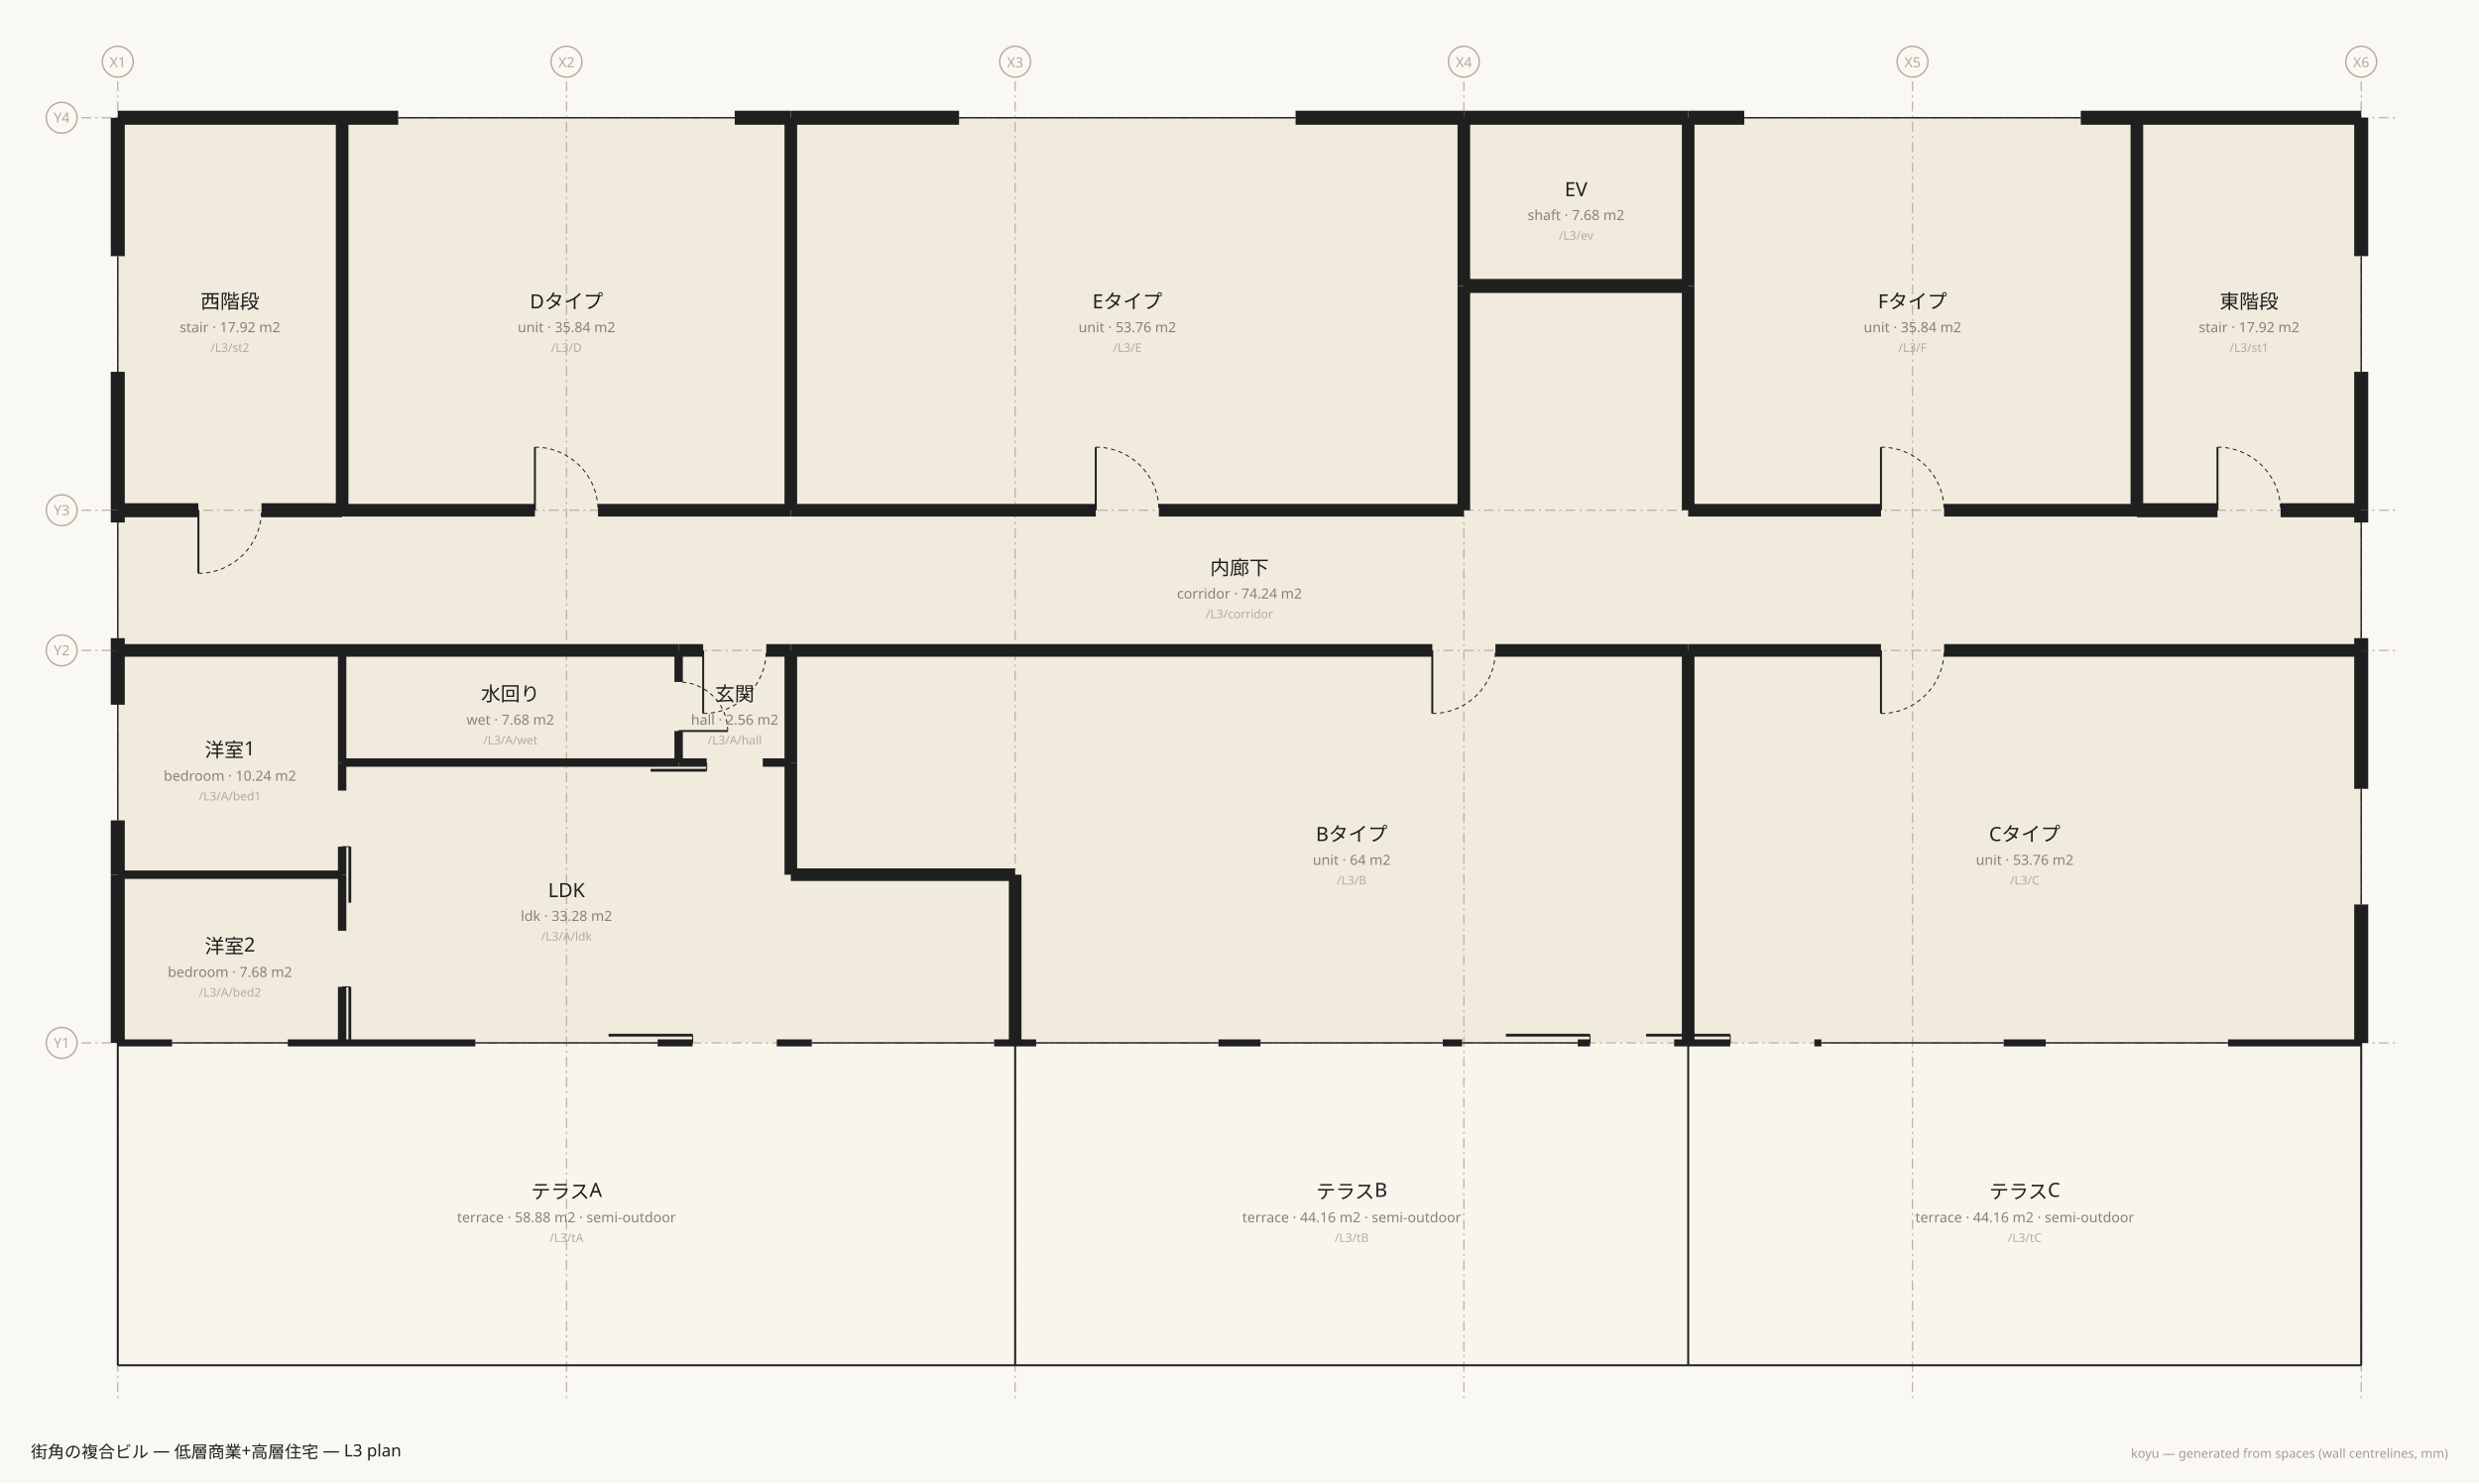
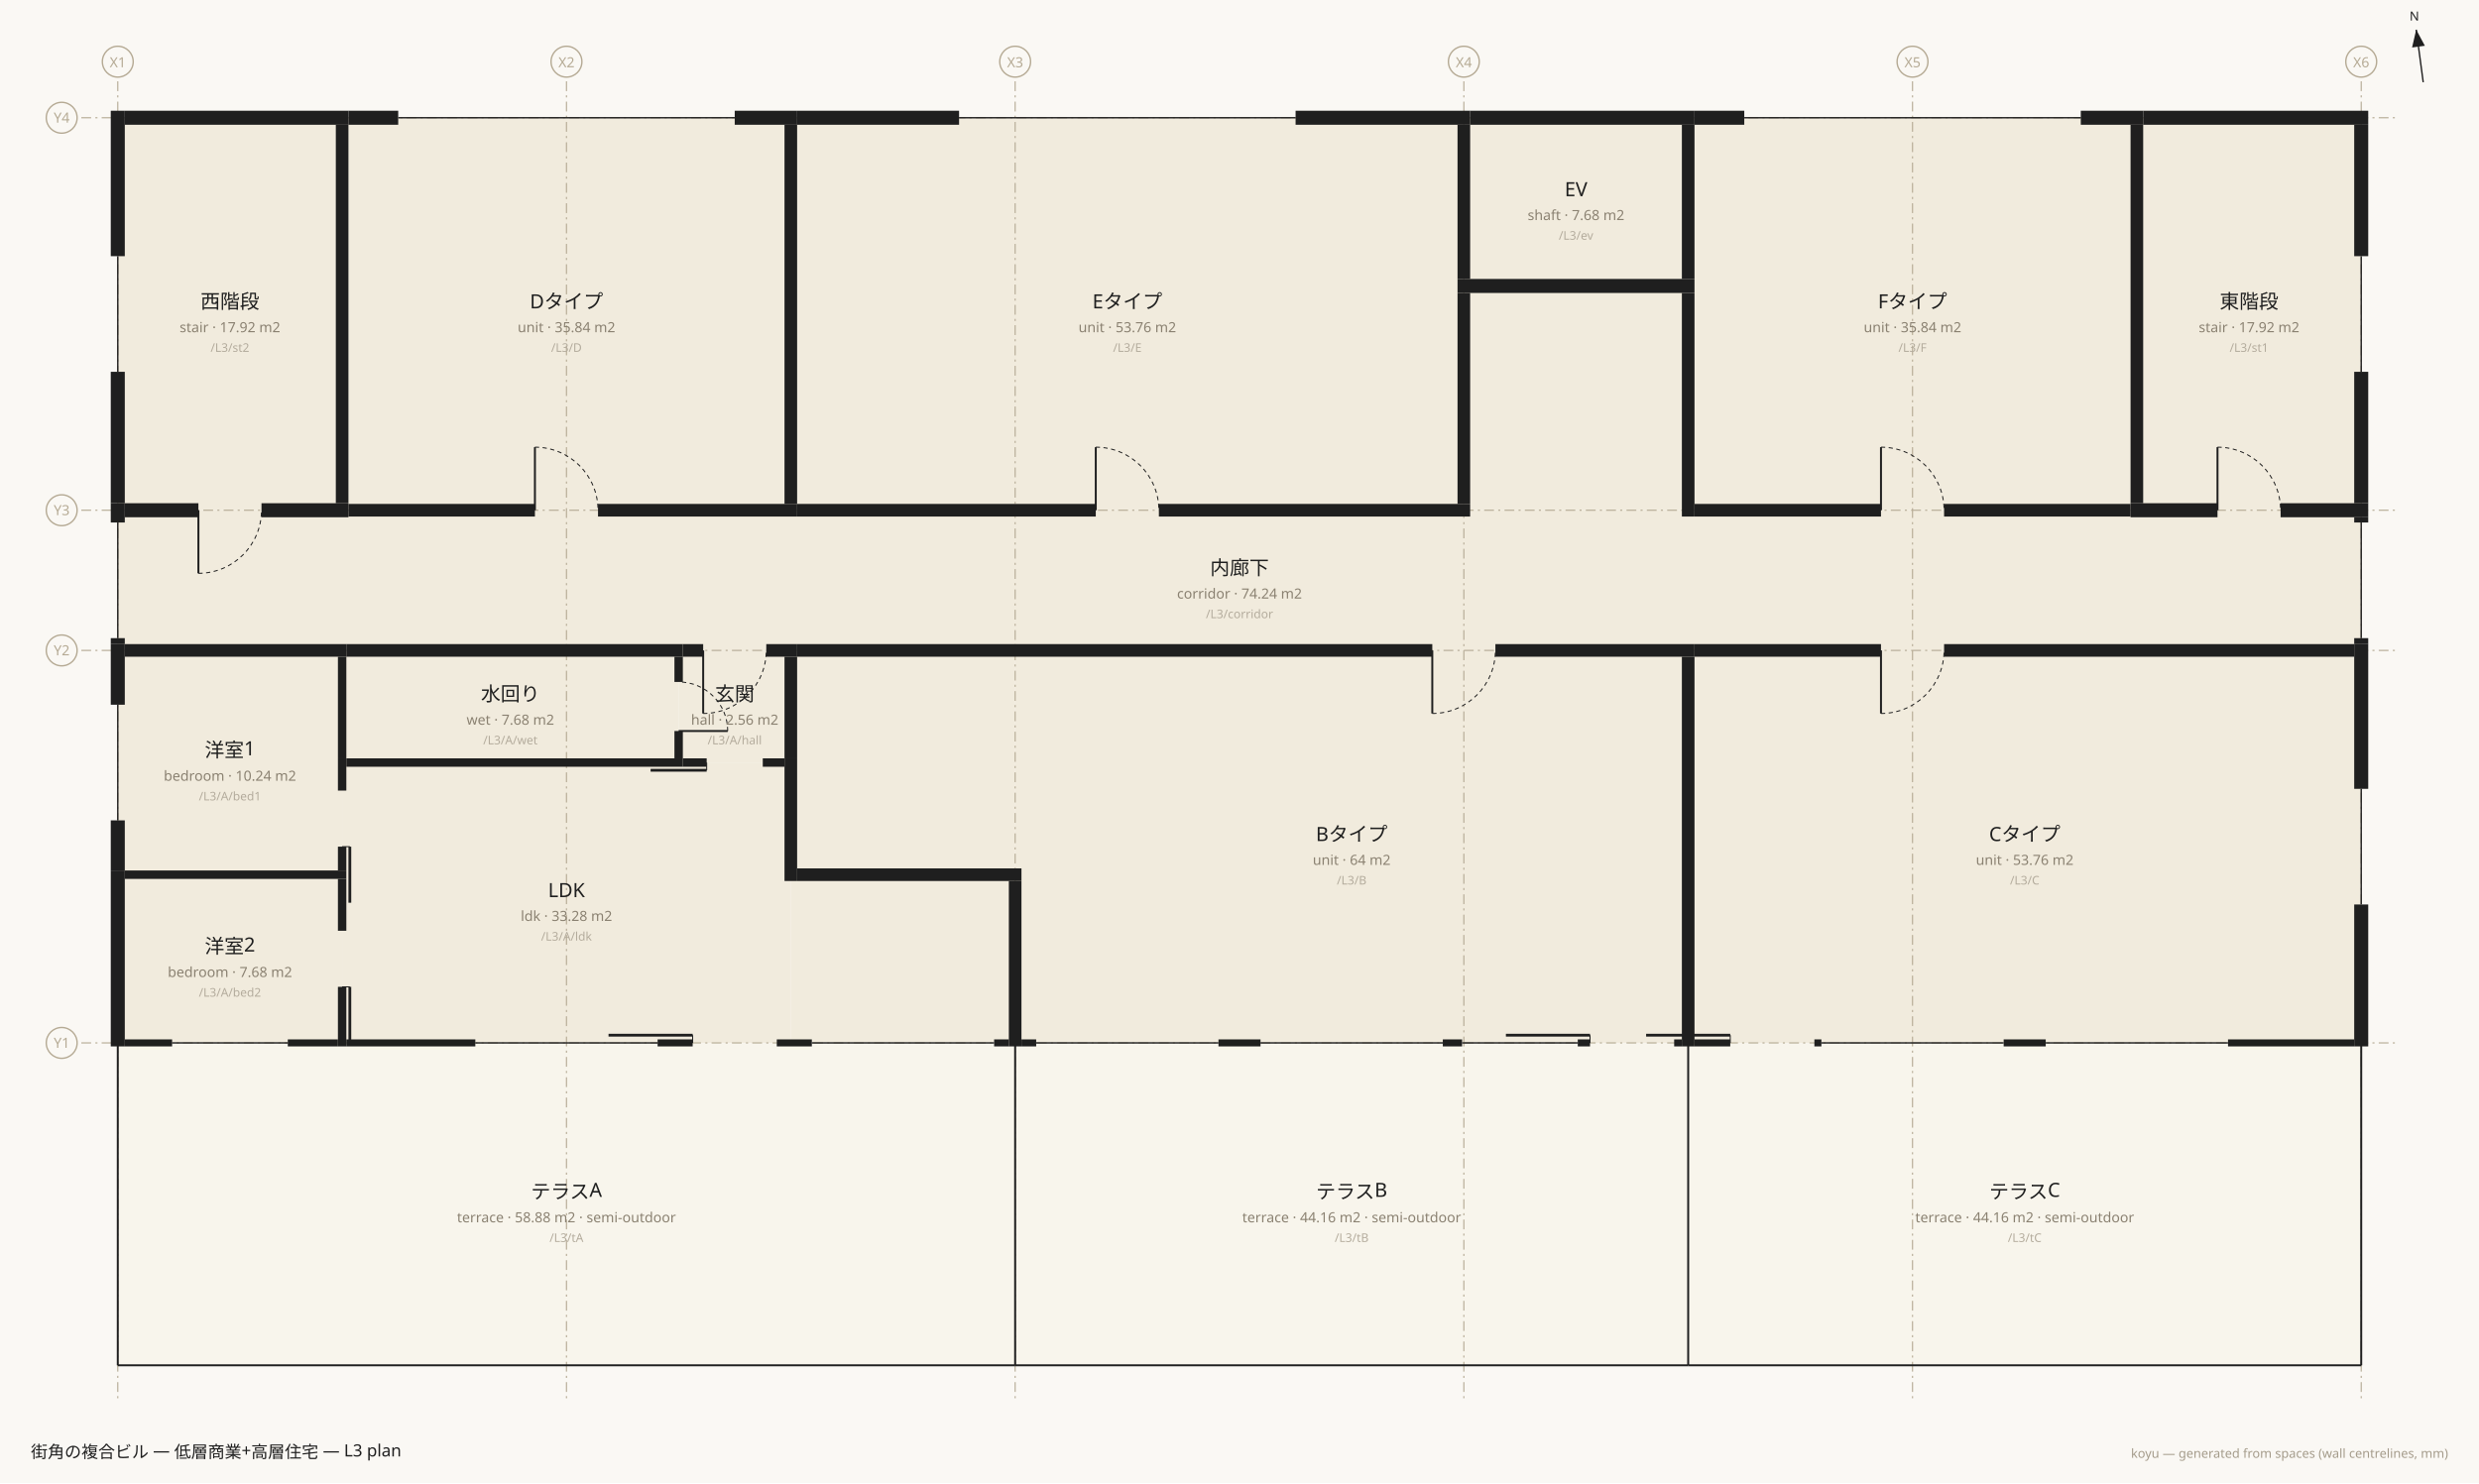
<svg xmlns="http://www.w3.org/2000/svg" width="1768" height="1058" viewBox="0 0 1768 1058" font-family="'Hiragino Sans','Noto Sans JP',sans-serif">
  <rect width="1768" height="1058" fill="#faf8f4" />
+   <path d="M 84 624 L 244 624 L 244 464 L 84 464 Z" fill="#f1ebdd" />
+   <path d="M 84 744 L 244 744 L 244 624 L 84 624 Z" fill="#f1ebdd" />
+   <path d="M 484 544 L 564 544 L 564 464 L 484 464 Z" fill="#f1ebdd" />
  <path d="M 244 744 L 564 744 L 564 544 L 244 544 Z" fill="#f1ebdd" />
  <path d="M 564 744 L 724 744 L 724 624 L 564 624 Z" fill="#f1ebdd" />
-   <path d="M 84 744 L 244 744 L 244 624 L 84 624 Z" fill="#f1ebdd" />
-   <path d="M 84 624 L 244 624 L 244 464 L 84 464 Z" fill="#f1ebdd" />
  <path d="M 244 544 L 484 544 L 484 464 L 244 464 Z" fill="#f1ebdd" />
-   <path d="M 484 544 L 564 544 L 564 464 L 484 464 Z" fill="#f1ebdd" />
+   <path d="M 564 624 L 724 624 L 724 464 L 564 464 Z" fill="#f1ebdd" />
  <path d="M 724 744 L 1204 744 L 1204 464 L 724 464 Z" fill="#f1ebdd" />
-   <path d="M 564 624 L 724 624 L 724 464 L 564 464 Z" fill="#f1ebdd" />
  <path d="M 1204 744 L 1684 744 L 1684 464 L 1204 464 Z" fill="#f1ebdd" />
  <path d="M 244 364 L 564 364 L 564 84 L 244 84 Z" fill="#f1ebdd" />
  <path d="M 564 364 L 1044 364 L 1044 84 L 564 84 Z" fill="#f1ebdd" />
  <path d="M 1204 364 L 1524 364 L 1524 84 L 1204 84 Z" fill="#f1ebdd" />
  <path d="M 84 464 L 1684 464 L 1684 364 L 84 364 Z" fill="#f1ebdd" />
  <path d="M 1044 364 L 1204 364 L 1204 204 L 1044 204 Z" fill="#f1ebdd" />
-   <path d="M 84 364 L 244 364 L 244 84 L 84 84 Z" fill="#f1ebdd" />
  <path d="M 1044 204 L 1204 204 L 1204 84 L 1044 84 Z" fill="#f1ebdd" />
  <path d="M 1524 364 L 1684 364 L 1684 84 L 1524 84 Z" fill="#f1ebdd" />
+   <path d="M 84 364 L 244 364 L 244 84 L 84 84 Z" fill="#f1ebdd" />
  <path d="M 84 974 L 724 974 L 724 744 L 84 744 Z" fill="#f8f5ec" />
  <path d="M 724 974 L 1204 974 L 1204 744 L 724 744 Z" fill="#f8f5ec" />
  <path d="M 1204 974 L 1684 974 L 1684 744 L 1204 744 Z" fill="#f8f5ec" />
  <line x1="84" y1="58" x2="84" y2="1000" stroke="#b5aa94" stroke-width="0.8" stroke-dasharray="7 3 1.5 3" />
  <circle cx="84" cy="44" r="11" fill="none" stroke="#b5aa94" stroke-width="1" />
  <text x="84" y="48" text-anchor="middle" font-size="10" fill="#b5aa94">X1</text>
  <line x1="404" y1="58" x2="404" y2="1000" stroke="#b5aa94" stroke-width="0.8" stroke-dasharray="7 3 1.5 3" />
  <circle cx="404" cy="44" r="11" fill="none" stroke="#b5aa94" stroke-width="1" />
  <text x="404" y="48" text-anchor="middle" font-size="10" fill="#b5aa94">X2</text>
  <line x1="724" y1="58" x2="724" y2="1000" stroke="#b5aa94" stroke-width="0.8" stroke-dasharray="7 3 1.5 3" />
  <circle cx="724" cy="44" r="11" fill="none" stroke="#b5aa94" stroke-width="1" />
  <text x="724" y="48" text-anchor="middle" font-size="10" fill="#b5aa94">X3</text>
  <line x1="1044" y1="58" x2="1044" y2="1000" stroke="#b5aa94" stroke-width="0.8" stroke-dasharray="7 3 1.5 3" />
  <circle cx="1044" cy="44" r="11" fill="none" stroke="#b5aa94" stroke-width="1" />
  <text x="1044" y="48" text-anchor="middle" font-size="10" fill="#b5aa94">X4</text>
  <line x1="1364" y1="58" x2="1364" y2="1000" stroke="#b5aa94" stroke-width="0.8" stroke-dasharray="7 3 1.5 3" />
  <circle cx="1364" cy="44" r="11" fill="none" stroke="#b5aa94" stroke-width="1" />
  <text x="1364" y="48" text-anchor="middle" font-size="10" fill="#b5aa94">X5</text>
  <line x1="1684" y1="58" x2="1684" y2="1000" stroke="#b5aa94" stroke-width="0.8" stroke-dasharray="7 3 1.5 3" />
  <circle cx="1684" cy="44" r="11" fill="none" stroke="#b5aa94" stroke-width="1" />
  <text x="1684" y="48" text-anchor="middle" font-size="10" fill="#b5aa94">X6</text>
  <line x1="58" y1="744" x2="1710" y2="744" stroke="#b5aa94" stroke-width="0.8" stroke-dasharray="7 3 1.5 3" />
  <circle cx="44" cy="744" r="11" fill="none" stroke="#b5aa94" stroke-width="1" />
  <text x="44" y="747.5" text-anchor="middle" font-size="10" fill="#b5aa94">Y1</text>
  <line x1="58" y1="464" x2="1710" y2="464" stroke="#b5aa94" stroke-width="0.8" stroke-dasharray="7 3 1.5 3" />
  <circle cx="44" cy="464" r="11" fill="none" stroke="#b5aa94" stroke-width="1" />
  <text x="44" y="467.5" text-anchor="middle" font-size="10" fill="#b5aa94">Y2</text>
  <line x1="58" y1="364" x2="1710" y2="364" stroke="#b5aa94" stroke-width="0.8" stroke-dasharray="7 3 1.5 3" />
  <circle cx="44" cy="364" r="11" fill="none" stroke="#b5aa94" stroke-width="1" />
  <text x="44" y="367.5" text-anchor="middle" font-size="10" fill="#b5aa94">Y3</text>
  <line x1="58" y1="84" x2="1710" y2="84" stroke="#b5aa94" stroke-width="0.8" stroke-dasharray="7 3 1.5 3" />
  <circle cx="44" cy="84" r="11" fill="none" stroke="#b5aa94" stroke-width="1" />
  <text x="44" y="87.5" text-anchor="middle" font-size="10" fill="#b5aa94">Y4</text>
-   <path d="M 84 621 L 244 621 L 244 627 L 84 627 Z" fill="#1f1f1f" />
-   <path d="M 241 624 L 241 604 L 247 604 L 247 624 Z" fill="#1f1f1f" />
-   <path d="M 241 564 L 241 544 L 247 544 L 247 564 Z" fill="#1f1f1f" />
-   <path d="M 241 544 L 241 464 L 247 464 L 247 544 Z" fill="#1f1f1f" />
-   <path d="M 84 459.5 L 244 459.5 L 244 468.5 L 84 468.5 Z" fill="#1f1f1f" />
-   <path d="M 79 624 L 79 585.25 L 89 585.25 L 89 624 Z" fill="#1f1f1f" />
-   <path d="M 79 502.75 L 79 464 L 89 464 L 89 502.75 Z" fill="#1f1f1f" />
-   <path d="M 241 744 L 241 704 L 247 704 L 247 744 Z" fill="#1f1f1f" />
-   <path d="M 241 664 L 241 624 L 247 624 L 247 664 Z" fill="#1f1f1f" />
-   <path d="M 84 741.5 L 122.75 741.5 L 122.75 746.5 L 84 746.5 Z" fill="#1f1f1f" />
-   <path d="M 205.25 741.5 L 244 741.5 L 244 746.5 L 205.25 746.5 Z" fill="#1f1f1f" />
-   <path d="M 79 744 L 79 624 L 89 624 L 89 744 Z" fill="#1f1f1f" />
-   <path d="M 484 541 L 504 541 L 504 547 L 484 547 Z" fill="#1f1f1f" />
-   <path d="M 544 541 L 564 541 L 564 547 L 544 547 Z" fill="#1f1f1f" />
-   <path d="M 481 544 L 481 521.5 L 487 521.5 L 487 544 Z" fill="#1f1f1f" />
-   <path d="M 481 486.5 L 481 464 L 487 464 L 487 486.5 Z" fill="#1f1f1f" />
-   <path d="M 559.5 544 L 559.5 464 L 568.5 464 L 568.5 544 Z" fill="#1f1f1f" />
-   <path d="M 484 459.5 L 501.5 459.5 L 501.5 468.5 L 484 468.5 Z" fill="#1f1f1f" />
-   <path d="M 546.5 459.5 L 564 459.5 L 564 468.5 L 546.5 468.5 Z" fill="#1f1f1f" />
-   <path d="M 244 541 L 484 541 L 484 547 L 244 547 Z" fill="#1f1f1f" />
-   <path d="M 559.5 624 L 559.5 544 L 568.5 544 L 568.5 624 Z" fill="#1f1f1f" />
-   <path d="M 719.5 744 L 719.5 624 L 728.5 624 L 728.5 744 Z" fill="#1f1f1f" />
-   <path d="M 564 619.5 L 724 619.5 L 724 628.5 L 564 628.5 Z" fill="#1f1f1f" />
-   <path d="M 244 741.5 L 339 741.5 L 339 746.5 L 244 746.5 Z" fill="#1f1f1f" />
+   <path d="M 89 621 L 247 621 L 247 627 L 89 627 Z" fill="#1f1f1f" />
+   <path d="M 241 621 L 241 604 L 247 604 L 247 621 Z" fill="#1f1f1f" />
+   <path d="M 241 564 L 241 541 L 247 541 L 247 564 Z" fill="#1f1f1f" />
+   <path d="M 241 541 L 241 468.5 L 247 468.5 L 247 541 Z" fill="#1f1f1f" />
+   <path d="M 89 459.5 L 247 459.5 L 247 468.5 L 89 468.5 Z" fill="#1f1f1f" />
+   <path d="M 79 621 L 79 585.25 L 89 585.25 L 89 621 Z" fill="#1f1f1f" />
+   <path d="M 79 502.75 L 79 459.5 L 89 459.5 L 89 502.75 Z" fill="#1f1f1f" />
+   <path d="M 241 746.5 L 241 704 L 247 704 L 247 746.5 Z" fill="#1f1f1f" />
+   <path d="M 241 664 L 241 627 L 247 627 L 247 664 Z" fill="#1f1f1f" />
+   <path d="M 89 741.5 L 122.75 741.5 L 122.75 746.5 L 89 746.5 Z" fill="#1f1f1f" />
+   <path d="M 205.25 741.5 L 241 741.5 L 241 746.5 L 205.25 746.5 Z" fill="#1f1f1f" />
+   <path d="M 79 746.5 L 79 621 L 89 621 L 89 746.5 Z" fill="#1f1f1f" />
+   <path d="M 487 541 L 504 541 L 504 547 L 487 547 Z" fill="#1f1f1f" />
+   <path d="M 544 541 L 559.5 541 L 559.5 547 L 544 547 Z" fill="#1f1f1f" />
+   <path d="M 481 541 L 481 521.5 L 487 521.5 L 487 541 Z" fill="#1f1f1f" />
+   <path d="M 481 486.5 L 481 468.5 L 487 468.5 L 487 486.5 Z" fill="#1f1f1f" />
+   <path d="M 559.5 541 L 559.5 468.5 L 568.5 468.5 L 568.5 541 Z" fill="#1f1f1f" />
+   <path d="M 487 459.5 L 501.5 459.5 L 501.5 468.5 L 487 468.5 Z" fill="#1f1f1f" />
+   <path d="M 546.5 459.5 L 568.5 459.5 L 568.5 468.5 L 546.5 468.5 Z" fill="#1f1f1f" />
+   <path d="M 247 541 L 487 541 L 487 547 L 247 547 Z" fill="#1f1f1f" />
+   <path d="M 559.5 628.5 L 559.5 541 L 568.5 541 L 568.5 628.5 Z" fill="#1f1f1f" />
+   <path d="M 719.5 746.5 L 719.5 628.5 L 728.5 628.5 L 728.5 746.5 Z" fill="#1f1f1f" />
+   <path d="M 568.5 619.5 L 728.5 619.5 L 728.5 628.5 L 568.5 628.5 Z" fill="#1f1f1f" />
+   <path d="M 247 741.5 L 339 741.5 L 339 746.5 L 247 746.5 Z" fill="#1f1f1f" />
  <path d="M 469 741.5 L 494 741.5 L 494 746.5 L 469 746.5 Z" fill="#1f1f1f" />
  <path d="M 554 741.5 L 579 741.5 L 579 746.5 L 554 746.5 Z" fill="#1f1f1f" />
-   <path d="M 709 741.5 L 724 741.5 L 724 746.5 L 709 746.5 Z" fill="#1f1f1f" />
-   <path d="M 244 459.5 L 484 459.5 L 484 468.5 L 244 468.5 Z" fill="#1f1f1f" />
-   <path d="M 1199.5 744 L 1199.5 464 L 1208.5 464 L 1208.5 744 Z" fill="#1f1f1f" />
-   <path d="M 564 459.5 L 1021.5 459.5 L 1021.5 468.5 L 564 468.5 Z" fill="#1f1f1f" />
-   <path d="M 1066.5 459.5 L 1204 459.5 L 1204 468.5 L 1066.5 468.5 Z" fill="#1f1f1f" />
-   <path d="M 724 741.5 L 739 741.5 L 739 746.5 L 724 746.5 Z" fill="#1f1f1f" />
+   <path d="M 709 741.5 L 719.5 741.5 L 719.5 746.5 L 709 746.5 Z" fill="#1f1f1f" />
+   <path d="M 247 459.5 L 487 459.5 L 487 468.5 L 247 468.5 Z" fill="#1f1f1f" />
+   <path d="M 1199.5 746.5 L 1199.5 468.5 L 1208.5 468.5 L 1208.5 746.5 Z" fill="#1f1f1f" />
+   <path d="M 568.5 459.5 L 1021.5 459.5 L 1021.5 468.5 L 568.5 468.5 Z" fill="#1f1f1f" />
+   <path d="M 1066.5 459.5 L 1208.5 459.5 L 1208.5 468.5 L 1066.5 468.5 Z" fill="#1f1f1f" />
+   <path d="M 728.5 741.5 L 739 741.5 L 739 746.5 L 728.5 746.5 Z" fill="#1f1f1f" />
  <path d="M 869 741.5 L 899 741.5 L 899 746.5 L 869 746.5 Z" fill="#1f1f1f" />
  <path d="M 1029 741.5 L 1042.75 741.5 L 1042.75 746.5 L 1029 746.5 Z" fill="#1f1f1f" />
  <path d="M 1125.25 741.5 L 1134 741.5 L 1134 746.5 L 1125.25 746.5 Z" fill="#1f1f1f" />
-   <path d="M 1194 741.5 L 1204 741.5 L 1204 746.5 L 1194 746.5 Z" fill="#1f1f1f" />
-   <path d="M 1204 459.5 L 1341.5 459.5 L 1341.5 468.5 L 1204 468.5 Z" fill="#1f1f1f" />
-   <path d="M 1386.5 459.5 L 1684 459.5 L 1684 468.5 L 1386.5 468.5 Z" fill="#1f1f1f" />
-   <path d="M 1204 741.5 L 1234 741.5 L 1234 746.5 L 1204 746.5 Z" fill="#1f1f1f" />
+   <path d="M 1194 741.5 L 1199.5 741.5 L 1199.5 746.5 L 1194 746.5 Z" fill="#1f1f1f" />
+   <path d="M 1208.5 459.5 L 1341.5 459.5 L 1341.5 468.5 L 1208.5 468.5 Z" fill="#1f1f1f" />
+   <path d="M 1386.5 459.5 L 1679 459.5 L 1679 468.5 L 1386.5 468.5 Z" fill="#1f1f1f" />
+   <path d="M 1208.5 741.5 L 1234 741.5 L 1234 746.5 L 1208.5 746.5 Z" fill="#1f1f1f" />
  <path d="M 1294 741.5 L 1299 741.5 L 1299 746.5 L 1294 746.5 Z" fill="#1f1f1f" />
  <path d="M 1429 741.5 L 1459 741.5 L 1459 746.5 L 1429 746.5 Z" fill="#1f1f1f" />
-   <path d="M 1589 741.5 L 1684 741.5 L 1684 746.5 L 1589 746.5 Z" fill="#1f1f1f" />
-   <path d="M 1679 744 L 1679 645.25 L 1689 645.25 L 1689 744 Z" fill="#1f1f1f" />
-   <path d="M 1679 562.75 L 1679 464 L 1689 464 L 1689 562.75 Z" fill="#1f1f1f" />
-   <path d="M 559.5 364 L 559.5 84 L 568.5 84 L 568.5 364 Z" fill="#1f1f1f" />
-   <path d="M 244 359.5 L 381.5 359.5 L 381.5 368.5 L 244 368.5 Z" fill="#1f1f1f" />
-   <path d="M 426.5 359.5 L 564 359.5 L 564 368.5 L 426.5 368.5 Z" fill="#1f1f1f" />
-   <path d="M 239.5 364 L 239.5 84 L 248.5 84 L 248.5 364 Z" fill="#1f1f1f" />
-   <path d="M 244 79 L 284 79 L 284 89 L 244 89 Z" fill="#1f1f1f" />
-   <path d="M 524 79 L 564 79 L 564 89 L 524 89 Z" fill="#1f1f1f" />
-   <path d="M 564 359.5 L 781.5 359.5 L 781.5 368.5 L 564 368.5 Z" fill="#1f1f1f" />
-   <path d="M 826.5 359.5 L 1044 359.5 L 1044 368.5 L 826.5 368.5 Z" fill="#1f1f1f" />
-   <path d="M 1039.5 364 L 1039.5 204 L 1048.5 204 L 1048.5 364 Z" fill="#1f1f1f" />
-   <path d="M 1039.5 204 L 1039.5 84 L 1048.5 84 L 1048.5 204 Z" fill="#1f1f1f" />
-   <path d="M 564 79 L 684 79 L 684 89 L 564 89 Z" fill="#1f1f1f" />
-   <path d="M 924 79 L 1044 79 L 1044 89 L 924 89 Z" fill="#1f1f1f" />
-   <path d="M 1204 359.5 L 1341.5 359.5 L 1341.5 368.5 L 1204 368.5 Z" fill="#1f1f1f" />
-   <path d="M 1386.5 359.5 L 1524 359.5 L 1524 368.5 L 1386.5 368.5 Z" fill="#1f1f1f" />
-   <path d="M 1199.5 364 L 1199.5 204 L 1208.5 204 L 1208.5 364 Z" fill="#1f1f1f" />
-   <path d="M 1199.5 204 L 1199.5 84 L 1208.5 84 L 1208.5 204 Z" fill="#1f1f1f" />
-   <path d="M 1519.5 364 L 1519.5 84 L 1528.5 84 L 1528.5 364 Z" fill="#1f1f1f" />
-   <path d="M 1204 79 L 1244 79 L 1244 89 L 1204 89 Z" fill="#1f1f1f" />
-   <path d="M 1484 79 L 1524 79 L 1524 89 L 1484 89 Z" fill="#1f1f1f" />
-   <path d="M 1044 199 L 1204 199 L 1204 209 L 1044 209 Z" fill="#1f1f1f" />
-   <path d="M 1524 359 L 1581.5 359 L 1581.5 369 L 1524 369 Z" fill="#1f1f1f" />
-   <path d="M 1626.5 359 L 1684 359 L 1684 369 L 1626.5 369 Z" fill="#1f1f1f" />
-   <path d="M 84 359 L 141.5 359 L 141.5 369 L 84 369 Z" fill="#1f1f1f" />
-   <path d="M 186.5 359 L 244 359 L 244 369 L 186.5 369 Z" fill="#1f1f1f" />
-   <path d="M 1679 464 L 1679 455.25 L 1689 455.25 L 1689 464 Z" fill="#1f1f1f" />
-   <path d="M 1679 372.75 L 1679 364 L 1689 364 L 1689 372.75 Z" fill="#1f1f1f" />
-   <path d="M 79 464 L 79 455.25 L 89 455.25 L 89 464 Z" fill="#1f1f1f" />
-   <path d="M 79 372.75 L 79 364 L 89 364 L 89 372.75 Z" fill="#1f1f1f" />
-   <path d="M 1044 79 L 1204 79 L 1204 89 L 1044 89 Z" fill="#1f1f1f" />
-   <path d="M 1524 79 L 1684 79 L 1684 89 L 1524 89 Z" fill="#1f1f1f" />
-   <path d="M 1679 364 L 1679 265.25 L 1689 265.25 L 1689 364 Z" fill="#1f1f1f" />
-   <path d="M 1679 182.75 L 1679 84 L 1689 84 L 1689 182.75 Z" fill="#1f1f1f" />
-   <path d="M 84 79 L 244 79 L 244 89 L 84 89 Z" fill="#1f1f1f" />
-   <path d="M 79 364 L 79 265.25 L 89 265.25 L 89 364 Z" fill="#1f1f1f" />
-   <path d="M 79 182.75 L 79 84 L 89 84 L 89 182.75 Z" fill="#1f1f1f" />
+   <path d="M 1589 741.5 L 1679 741.5 L 1679 746.5 L 1589 746.5 Z" fill="#1f1f1f" />
+   <path d="M 1679 746.5 L 1679 645.25 L 1689 645.25 L 1689 746.5 Z" fill="#1f1f1f" />
+   <path d="M 1679 562.75 L 1679 459.5 L 1689 459.5 L 1689 562.75 Z" fill="#1f1f1f" />
+   <path d="M 559.5 359.5 L 559.5 89 L 568.5 89 L 568.5 359.5 Z" fill="#1f1f1f" />
+   <path d="M 248.5 359.5 L 381.5 359.5 L 381.5 368.5 L 248.5 368.5 Z" fill="#1f1f1f" />
+   <path d="M 426.5 359.5 L 568.5 359.5 L 568.5 368.5 L 426.5 368.5 Z" fill="#1f1f1f" />
+   <path d="M 239.5 359 L 239.5 89 L 248.5 89 L 248.5 359 Z" fill="#1f1f1f" />
+   <path d="M 248.5 79 L 284 79 L 284 89 L 248.5 89 Z" fill="#1f1f1f" />
+   <path d="M 524 79 L 568.5 79 L 568.5 89 L 524 89 Z" fill="#1f1f1f" />
+   <path d="M 568.5 359.5 L 781.5 359.5 L 781.5 368.5 L 568.5 368.5 Z" fill="#1f1f1f" />
+   <path d="M 826.5 359.5 L 1048.5 359.5 L 1048.5 368.5 L 826.5 368.5 Z" fill="#1f1f1f" />
+   <path d="M 1039.5 359.5 L 1039.5 209 L 1048.5 209 L 1048.5 359.5 Z" fill="#1f1f1f" />
+   <path d="M 1039.5 199 L 1039.5 89 L 1048.5 89 L 1048.5 199 Z" fill="#1f1f1f" />
+   <path d="M 568.5 79 L 684 79 L 684 89 L 568.5 89 Z" fill="#1f1f1f" />
+   <path d="M 924 79 L 1048.5 79 L 1048.5 89 L 924 89 Z" fill="#1f1f1f" />
+   <path d="M 1208.5 359.5 L 1341.5 359.5 L 1341.5 368.5 L 1208.5 368.5 Z" fill="#1f1f1f" />
+   <path d="M 1386.5 359.5 L 1519.5 359.5 L 1519.5 368.5 L 1386.5 368.5 Z" fill="#1f1f1f" />
+   <path d="M 1199.5 368.5 L 1199.5 209 L 1208.5 209 L 1208.5 368.5 Z" fill="#1f1f1f" />
+   <path d="M 1199.5 199 L 1199.5 89 L 1208.5 89 L 1208.5 199 Z" fill="#1f1f1f" />
+   <path d="M 1519.5 359 L 1519.5 89 L 1528.5 89 L 1528.5 359 Z" fill="#1f1f1f" />
+   <path d="M 1208.5 79 L 1244 79 L 1244 89 L 1208.5 89 Z" fill="#1f1f1f" />
+   <path d="M 1484 79 L 1528.5 79 L 1528.5 89 L 1484 89 Z" fill="#1f1f1f" />
+   <path d="M 1039.5 199 L 1208.5 199 L 1208.5 209 L 1039.5 209 Z" fill="#1f1f1f" />
+   <path d="M 1519.5 359 L 1581.5 359 L 1581.5 369 L 1519.5 369 Z" fill="#1f1f1f" />
+   <path d="M 1626.5 359 L 1689 359 L 1689 369 L 1626.5 369 Z" fill="#1f1f1f" />
+   <path d="M 89 359 L 141.5 359 L 141.5 369 L 89 369 Z" fill="#1f1f1f" />
+   <path d="M 186.5 359 L 248.5 359 L 248.5 369 L 186.5 369 Z" fill="#1f1f1f" />
+   <path d="M 1679 459.5 L 1679 455.25 L 1689 455.25 L 1689 459.5 Z" fill="#1f1f1f" />
+   <path d="M 1679 372.75 L 1679 369 L 1689 369 L 1689 372.75 Z" fill="#1f1f1f" />
+   <path d="M 79 459.5 L 79 455.25 L 89 455.25 L 89 459.5 Z" fill="#1f1f1f" />
+   <path d="M 79 372.75 L 79 359 L 89 359 L 89 372.75 Z" fill="#1f1f1f" />
+   <path d="M 1048.5 79 L 1208.5 79 L 1208.5 89 L 1048.5 89 Z" fill="#1f1f1f" />
+   <path d="M 1528.5 79 L 1689 79 L 1689 89 L 1528.5 89 Z" fill="#1f1f1f" />
+   <path d="M 1679 359 L 1679 265.25 L 1689 265.25 L 1689 359 Z" fill="#1f1f1f" />
+   <path d="M 1679 182.75 L 1679 89 L 1689 89 L 1689 182.75 Z" fill="#1f1f1f" />
+   <path d="M 89 79 L 248.5 79 L 248.5 89 L 89 89 Z" fill="#1f1f1f" />
+   <path d="M 79 359 L 79 265.25 L 89 265.25 L 89 359 Z" fill="#1f1f1f" />
+   <path d="M 79 182.75 L 79 79 L 89 79 L 89 182.75 Z" fill="#1f1f1f" />
  <line x1="724" y1="974" x2="724" y2="744" stroke="#1f1f1f" stroke-width="1.4" />
  <line x1="84" y1="974" x2="724" y2="974" stroke="#1f1f1f" stroke-width="1.4" />
  <line x1="84" y1="974" x2="84" y2="744" stroke="#1f1f1f" stroke-width="1.4" />
  <line x1="1204" y1="974" x2="1204" y2="744" stroke="#1f1f1f" stroke-width="1.4" />
  <line x1="724" y1="974" x2="1204" y2="974" stroke="#1f1f1f" stroke-width="1.4" />
  <line x1="1684" y1="974" x2="1684" y2="744" stroke="#1f1f1f" stroke-width="1.4" />
  <line x1="1204" y1="974" x2="1684" y2="974" stroke="#1f1f1f" stroke-width="1.4" />
  <line x1="249.5" y1="644" x2="249.5" y2="604" stroke="#1f1f1f" stroke-width="2" />
  <line x1="249.5" y1="604" x2="244" y2="604" stroke="#1f1f1f" stroke-width="0.7" />
  <line x1="84" y1="585.25" x2="84" y2="502.75" stroke="#1f1f1f" stroke-width="1" />
  <line x1="249.5" y1="744" x2="249.5" y2="704" stroke="#1f1f1f" stroke-width="2" />
  <line x1="249.5" y1="704" x2="244" y2="704" stroke="#1f1f1f" stroke-width="0.7" />
  <line x1="122.75" y1="744" x2="205.25" y2="744" stroke="#1f1f1f" stroke-width="1" />
  <line x1="464" y1="549.5" x2="504" y2="549.5" stroke="#1f1f1f" stroke-width="2" />
  <line x1="504" y1="549.5" x2="504" y2="544" stroke="#1f1f1f" stroke-width="0.7" />
  <line x1="484" y1="521.5" x2="519" y2="521.5" stroke="#1f1f1f" stroke-width="1.4" />
  <path d="M 519 521.5 A 35 35 0 0 0 484 486.5" fill="none" stroke="#1f1f1f" stroke-width="0.7" stroke-dasharray="3 2.5" />
  <line x1="501.5" y1="464" x2="501.5" y2="509" stroke="#1f1f1f" stroke-width="1.4" />
  <path d="M 501.5 509 A 45 45 0 0 0 546.5 464" fill="none" stroke="#1f1f1f" stroke-width="0.7" stroke-dasharray="3 2.5" />
  <line x1="434" y1="738.5" x2="494" y2="738.5" stroke="#1f1f1f" stroke-width="2" />
  <line x1="494" y1="738.5" x2="494" y2="744" stroke="#1f1f1f" stroke-width="0.7" />
  <line x1="339" y1="744" x2="469" y2="744" stroke="#1f1f1f" stroke-width="1" />
  <line x1="579" y1="744" x2="709" y2="744" stroke="#1f1f1f" stroke-width="1" />
  <line x1="1021.5" y1="464" x2="1021.5" y2="509" stroke="#1f1f1f" stroke-width="1.4" />
  <path d="M 1021.5 509 A 45 45 0 0 0 1066.5 464" fill="none" stroke="#1f1f1f" stroke-width="0.7" stroke-dasharray="3 2.5" />
  <line x1="1074" y1="738.5" x2="1134" y2="738.5" stroke="#1f1f1f" stroke-width="2" />
  <line x1="1134" y1="738.5" x2="1134" y2="744" stroke="#1f1f1f" stroke-width="0.7" />
  <line x1="739" y1="744" x2="869" y2="744" stroke="#1f1f1f" stroke-width="1" />
  <line x1="899" y1="744" x2="1029" y2="744" stroke="#1f1f1f" stroke-width="1" />
  <line x1="1042.75" y1="744" x2="1125.25" y2="744" stroke="#1f1f1f" stroke-width="1" />
  <line x1="1341.5" y1="464" x2="1341.5" y2="509" stroke="#1f1f1f" stroke-width="1.4" />
  <path d="M 1341.5 509 A 45 45 0 0 0 1386.5 464" fill="none" stroke="#1f1f1f" stroke-width="0.7" stroke-dasharray="3 2.5" />
  <line x1="1174" y1="738.5" x2="1234" y2="738.5" stroke="#1f1f1f" stroke-width="2" />
  <line x1="1234" y1="738.5" x2="1234" y2="744" stroke="#1f1f1f" stroke-width="0.7" />
  <line x1="1299" y1="744" x2="1429" y2="744" stroke="#1f1f1f" stroke-width="1" />
  <line x1="1459" y1="744" x2="1589" y2="744" stroke="#1f1f1f" stroke-width="1" />
  <line x1="1684" y1="645.25" x2="1684" y2="562.75" stroke="#1f1f1f" stroke-width="1" />
  <line x1="381.5" y1="364" x2="381.5" y2="319" stroke="#1f1f1f" stroke-width="1.4" />
  <path d="M 381.5 319 A 45 45 0 0 1 426.5 364" fill="none" stroke="#1f1f1f" stroke-width="0.7" stroke-dasharray="3 2.5" />
  <line x1="284" y1="84" x2="524" y2="84" stroke="#1f1f1f" stroke-width="1" />
  <line x1="781.5" y1="364" x2="781.5" y2="319" stroke="#1f1f1f" stroke-width="1.4" />
  <path d="M 781.5 319 A 45 45 0 0 1 826.5 364" fill="none" stroke="#1f1f1f" stroke-width="0.7" stroke-dasharray="3 2.5" />
  <line x1="684" y1="84" x2="924" y2="84" stroke="#1f1f1f" stroke-width="1" />
  <line x1="1341.5" y1="364" x2="1341.5" y2="319" stroke="#1f1f1f" stroke-width="1.4" />
  <path d="M 1341.5 319 A 45 45 0 0 1 1386.5 364" fill="none" stroke="#1f1f1f" stroke-width="0.7" stroke-dasharray="3 2.5" />
  <line x1="1244" y1="84" x2="1484" y2="84" stroke="#1f1f1f" stroke-width="1" />
  <line x1="1581.5" y1="364" x2="1581.5" y2="319" stroke="#1f1f1f" stroke-width="1.4" />
  <path d="M 1581.5 319 A 45 45 0 0 1 1626.5 364" fill="none" stroke="#1f1f1f" stroke-width="0.7" stroke-dasharray="3 2.5" />
  <line x1="141.5" y1="364" x2="141.5" y2="409" stroke="#1f1f1f" stroke-width="1.4" />
  <path d="M 141.5 409 A 45 45 0 0 0 186.5 364" fill="none" stroke="#1f1f1f" stroke-width="0.7" stroke-dasharray="3 2.5" />
  <line x1="1684" y1="455.25" x2="1684" y2="372.75" stroke="#1f1f1f" stroke-width="1" />
  <line x1="84" y1="455.25" x2="84" y2="372.75" stroke="#1f1f1f" stroke-width="1" />
  <line x1="1684" y1="265.25" x2="1684" y2="182.75" stroke="#1f1f1f" stroke-width="1" />
  <line x1="84" y1="265.25" x2="84" y2="182.75" stroke="#1f1f1f" stroke-width="1" />
+   <text x="164" y="540" text-anchor="middle" font-size="14" fill="#1f1f1f">洋室1</text>
+   <text x="164" y="557" text-anchor="middle" font-size="10" fill="#8a8171">bedroom · 10.24 m2</text>
+   <text x="164" y="571" text-anchor="middle" font-size="8.5" fill="#b3ab9c">/L3/A/bed1</text>
+   <text x="164" y="680" text-anchor="middle" font-size="14" fill="#1f1f1f">洋室2</text>
+   <text x="164" y="697" text-anchor="middle" font-size="10" fill="#8a8171">bedroom · 7.68 m2</text>
+   <text x="164" y="711" text-anchor="middle" font-size="8.5" fill="#b3ab9c">/L3/A/bed2</text>
+   <text x="524" y="500" text-anchor="middle" font-size="14" fill="#1f1f1f">玄関</text>
+   <text x="524" y="517" text-anchor="middle" font-size="10" fill="#8a8171">hall · 2.56 m2</text>
+   <text x="524" y="531" text-anchor="middle" font-size="8.5" fill="#b3ab9c">/L3/A/hall</text>
  <text x="404" y="640" text-anchor="middle" font-size="14" fill="#1f1f1f">LDK</text>
  <text x="404" y="657" text-anchor="middle" font-size="10" fill="#8a8171">ldk · 33.28 m2</text>
  <text x="404" y="671" text-anchor="middle" font-size="8.5" fill="#b3ab9c">/L3/A/ldk</text>
-   <text x="164" y="680" text-anchor="middle" font-size="14" fill="#1f1f1f">洋室2</text>
-   <text x="164" y="697" text-anchor="middle" font-size="10" fill="#8a8171">bedroom · 7.68 m2</text>
-   <text x="164" y="711" text-anchor="middle" font-size="8.5" fill="#b3ab9c">/L3/A/bed2</text>
-   <text x="164" y="540" text-anchor="middle" font-size="14" fill="#1f1f1f">洋室1</text>
-   <text x="164" y="557" text-anchor="middle" font-size="10" fill="#8a8171">bedroom · 10.24 m2</text>
-   <text x="164" y="571" text-anchor="middle" font-size="8.5" fill="#b3ab9c">/L3/A/bed1</text>
  <text x="364" y="500" text-anchor="middle" font-size="14" fill="#1f1f1f">水回り</text>
  <text x="364" y="517" text-anchor="middle" font-size="10" fill="#8a8171">wet · 7.68 m2</text>
  <text x="364" y="531" text-anchor="middle" font-size="8.5" fill="#b3ab9c">/L3/A/wet</text>
-   <text x="524" y="500" text-anchor="middle" font-size="14" fill="#1f1f1f">玄関</text>
-   <text x="524" y="517" text-anchor="middle" font-size="10" fill="#8a8171">hall · 2.56 m2</text>
-   <text x="524" y="531" text-anchor="middle" font-size="8.5" fill="#b3ab9c">/L3/A/hall</text>
  <text x="964" y="600" text-anchor="middle" font-size="14" fill="#1f1f1f">Bタイプ</text>
  <text x="964" y="617" text-anchor="middle" font-size="10" fill="#8a8171">unit · 64 m2</text>
  <text x="964" y="631" text-anchor="middle" font-size="8.5" fill="#b3ab9c">/L3/B</text>
  <text x="1444" y="600" text-anchor="middle" font-size="14" fill="#1f1f1f">Cタイプ</text>
  <text x="1444" y="617" text-anchor="middle" font-size="10" fill="#8a8171">unit · 53.76 m2</text>
  <text x="1444" y="631" text-anchor="middle" font-size="8.5" fill="#b3ab9c">/L3/C</text>
  <text x="404" y="220" text-anchor="middle" font-size="14" fill="#1f1f1f">Dタイプ</text>
  <text x="404" y="237" text-anchor="middle" font-size="10" fill="#8a8171">unit · 35.84 m2</text>
  <text x="404" y="251" text-anchor="middle" font-size="8.5" fill="#b3ab9c">/L3/D</text>
  <text x="804" y="220" text-anchor="middle" font-size="14" fill="#1f1f1f">Eタイプ</text>
  <text x="804" y="237" text-anchor="middle" font-size="10" fill="#8a8171">unit · 53.76 m2</text>
  <text x="804" y="251" text-anchor="middle" font-size="8.5" fill="#b3ab9c">/L3/E</text>
  <text x="1364" y="220" text-anchor="middle" font-size="14" fill="#1f1f1f">Fタイプ</text>
  <text x="1364" y="237" text-anchor="middle" font-size="10" fill="#8a8171">unit · 35.84 m2</text>
  <text x="1364" y="251" text-anchor="middle" font-size="8.5" fill="#b3ab9c">/L3/F</text>
  <text x="884" y="410" text-anchor="middle" font-size="14" fill="#1f1f1f">内廊下</text>
  <text x="884" y="427" text-anchor="middle" font-size="10" fill="#8a8171">corridor · 74.24 m2</text>
  <text x="884" y="441" text-anchor="middle" font-size="8.5" fill="#b3ab9c">/L3/corridor</text>
-   <text x="164" y="220" text-anchor="middle" font-size="14" fill="#1f1f1f">西階段</text>
-   <text x="164" y="237" text-anchor="middle" font-size="10" fill="#8a8171">stair · 17.92 m2</text>
-   <text x="164" y="251" text-anchor="middle" font-size="8.5" fill="#b3ab9c">/L3/st2</text>
  <text x="1124" y="140" text-anchor="middle" font-size="14" fill="#1f1f1f">EV</text>
  <text x="1124" y="157" text-anchor="middle" font-size="10" fill="#8a8171">shaft · 7.68 m2</text>
  <text x="1124" y="171" text-anchor="middle" font-size="8.5" fill="#b3ab9c">/L3/ev</text>
  <text x="1604" y="220" text-anchor="middle" font-size="14" fill="#1f1f1f">東階段</text>
  <text x="1604" y="237" text-anchor="middle" font-size="10" fill="#8a8171">stair · 17.92 m2</text>
  <text x="1604" y="251" text-anchor="middle" font-size="8.5" fill="#b3ab9c">/L3/st1</text>
+   <text x="164" y="220" text-anchor="middle" font-size="14" fill="#1f1f1f">西階段</text>
+   <text x="164" y="237" text-anchor="middle" font-size="10" fill="#8a8171">stair · 17.92 m2</text>
+   <text x="164" y="251" text-anchor="middle" font-size="8.5" fill="#b3ab9c">/L3/st2</text>
  <text x="404" y="855" text-anchor="middle" font-size="14" fill="#1f1f1f">テラスA</text>
  <text x="404" y="872" text-anchor="middle" font-size="10" fill="#8a8171">terrace · 58.88 m2 · semi-outdoor</text>
  <text x="404" y="886" text-anchor="middle" font-size="8.5" fill="#b3ab9c">/L3/tA</text>
  <text x="964" y="855" text-anchor="middle" font-size="14" fill="#1f1f1f">テラスB</text>
  <text x="964" y="872" text-anchor="middle" font-size="10" fill="#8a8171">terrace · 44.16 m2 · semi-outdoor</text>
  <text x="964" y="886" text-anchor="middle" font-size="8.5" fill="#b3ab9c">/L3/tB</text>
  <text x="1444" y="855" text-anchor="middle" font-size="14" fill="#1f1f1f">テラスC</text>
  <text x="1444" y="872" text-anchor="middle" font-size="10" fill="#8a8171">terrace · 44.16 m2 · semi-outdoor</text>
  <text x="1444" y="886" text-anchor="middle" font-size="8.5" fill="#b3ab9c">/L3/tC</text>
+   <g class="north-arrow">
+     <line x1="1728.22" y1="58.65" x2="1723.22" y2="21.18" stroke="#1f1f1f" stroke-width="1" />
+     <polygon points="1723.22,21.18 1729.39,32.65 1720.27,33.87" fill="#1f1f1f" />
+     <text x="1721.9" y="14.67" text-anchor="middle" font-size="9" fill="#1f1f1f">N</text>
+   </g>
  <text x="22" y="1040" font-size="12" fill="#1f1f1f">街角の複合ビル — 低層商業+高層住宅 — L3 plan</text>
  <text x="1746" y="1040" text-anchor="end" font-size="9" fill="#a49b8a">koyu — generated from spaces (wall centrelines, mm)</text>
</svg>
